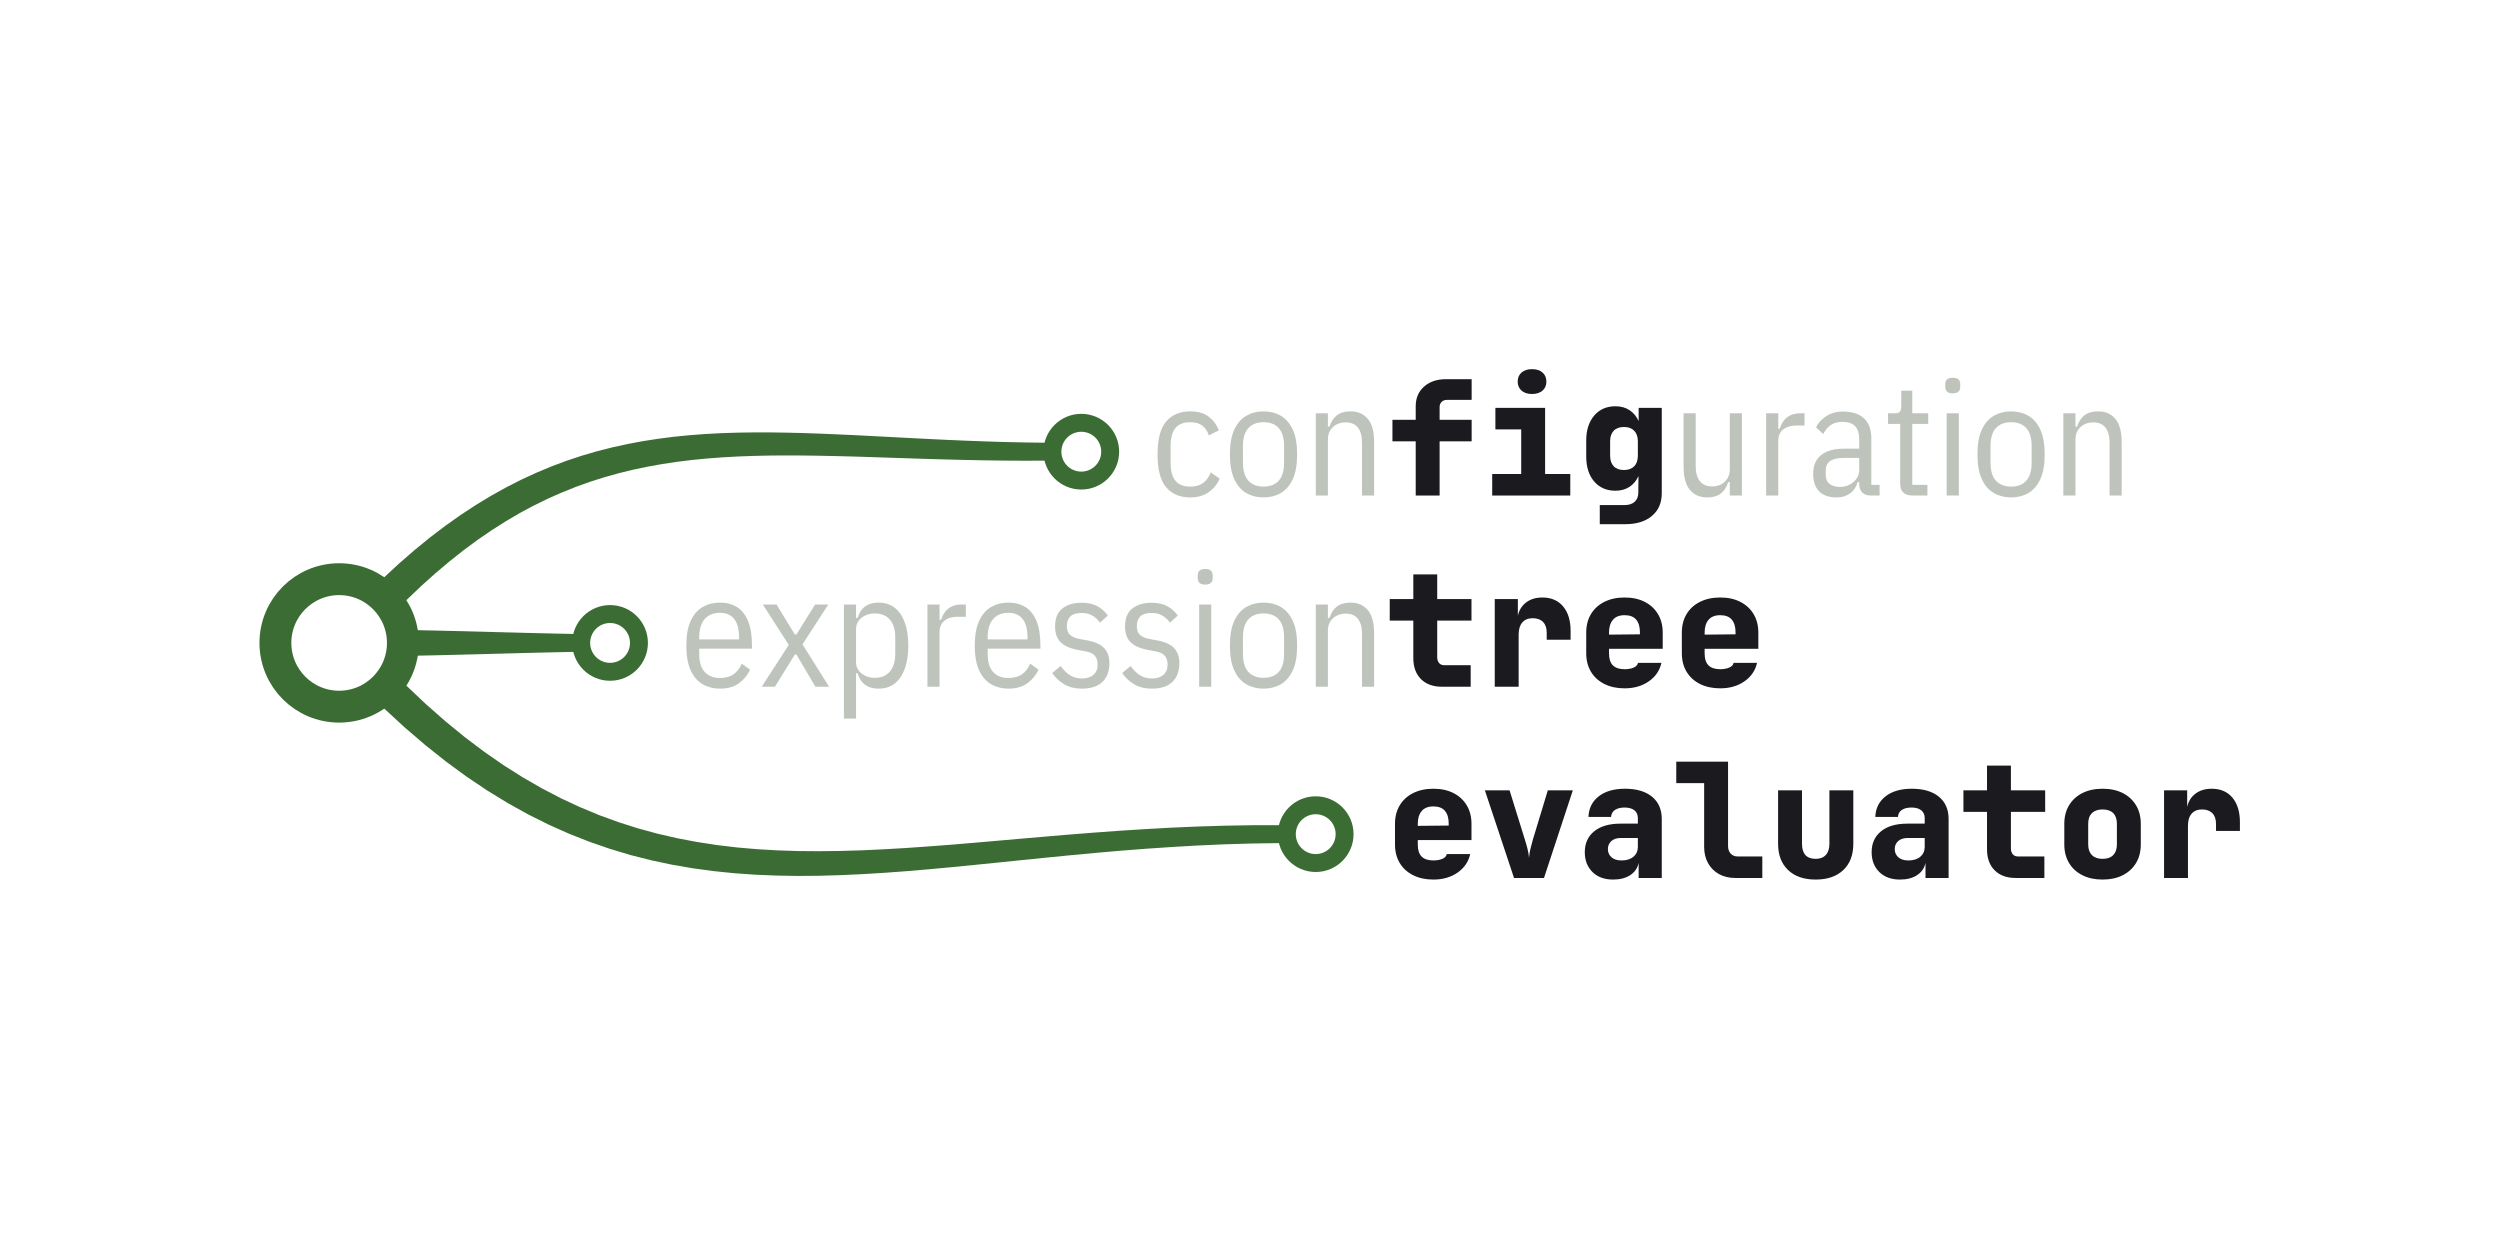
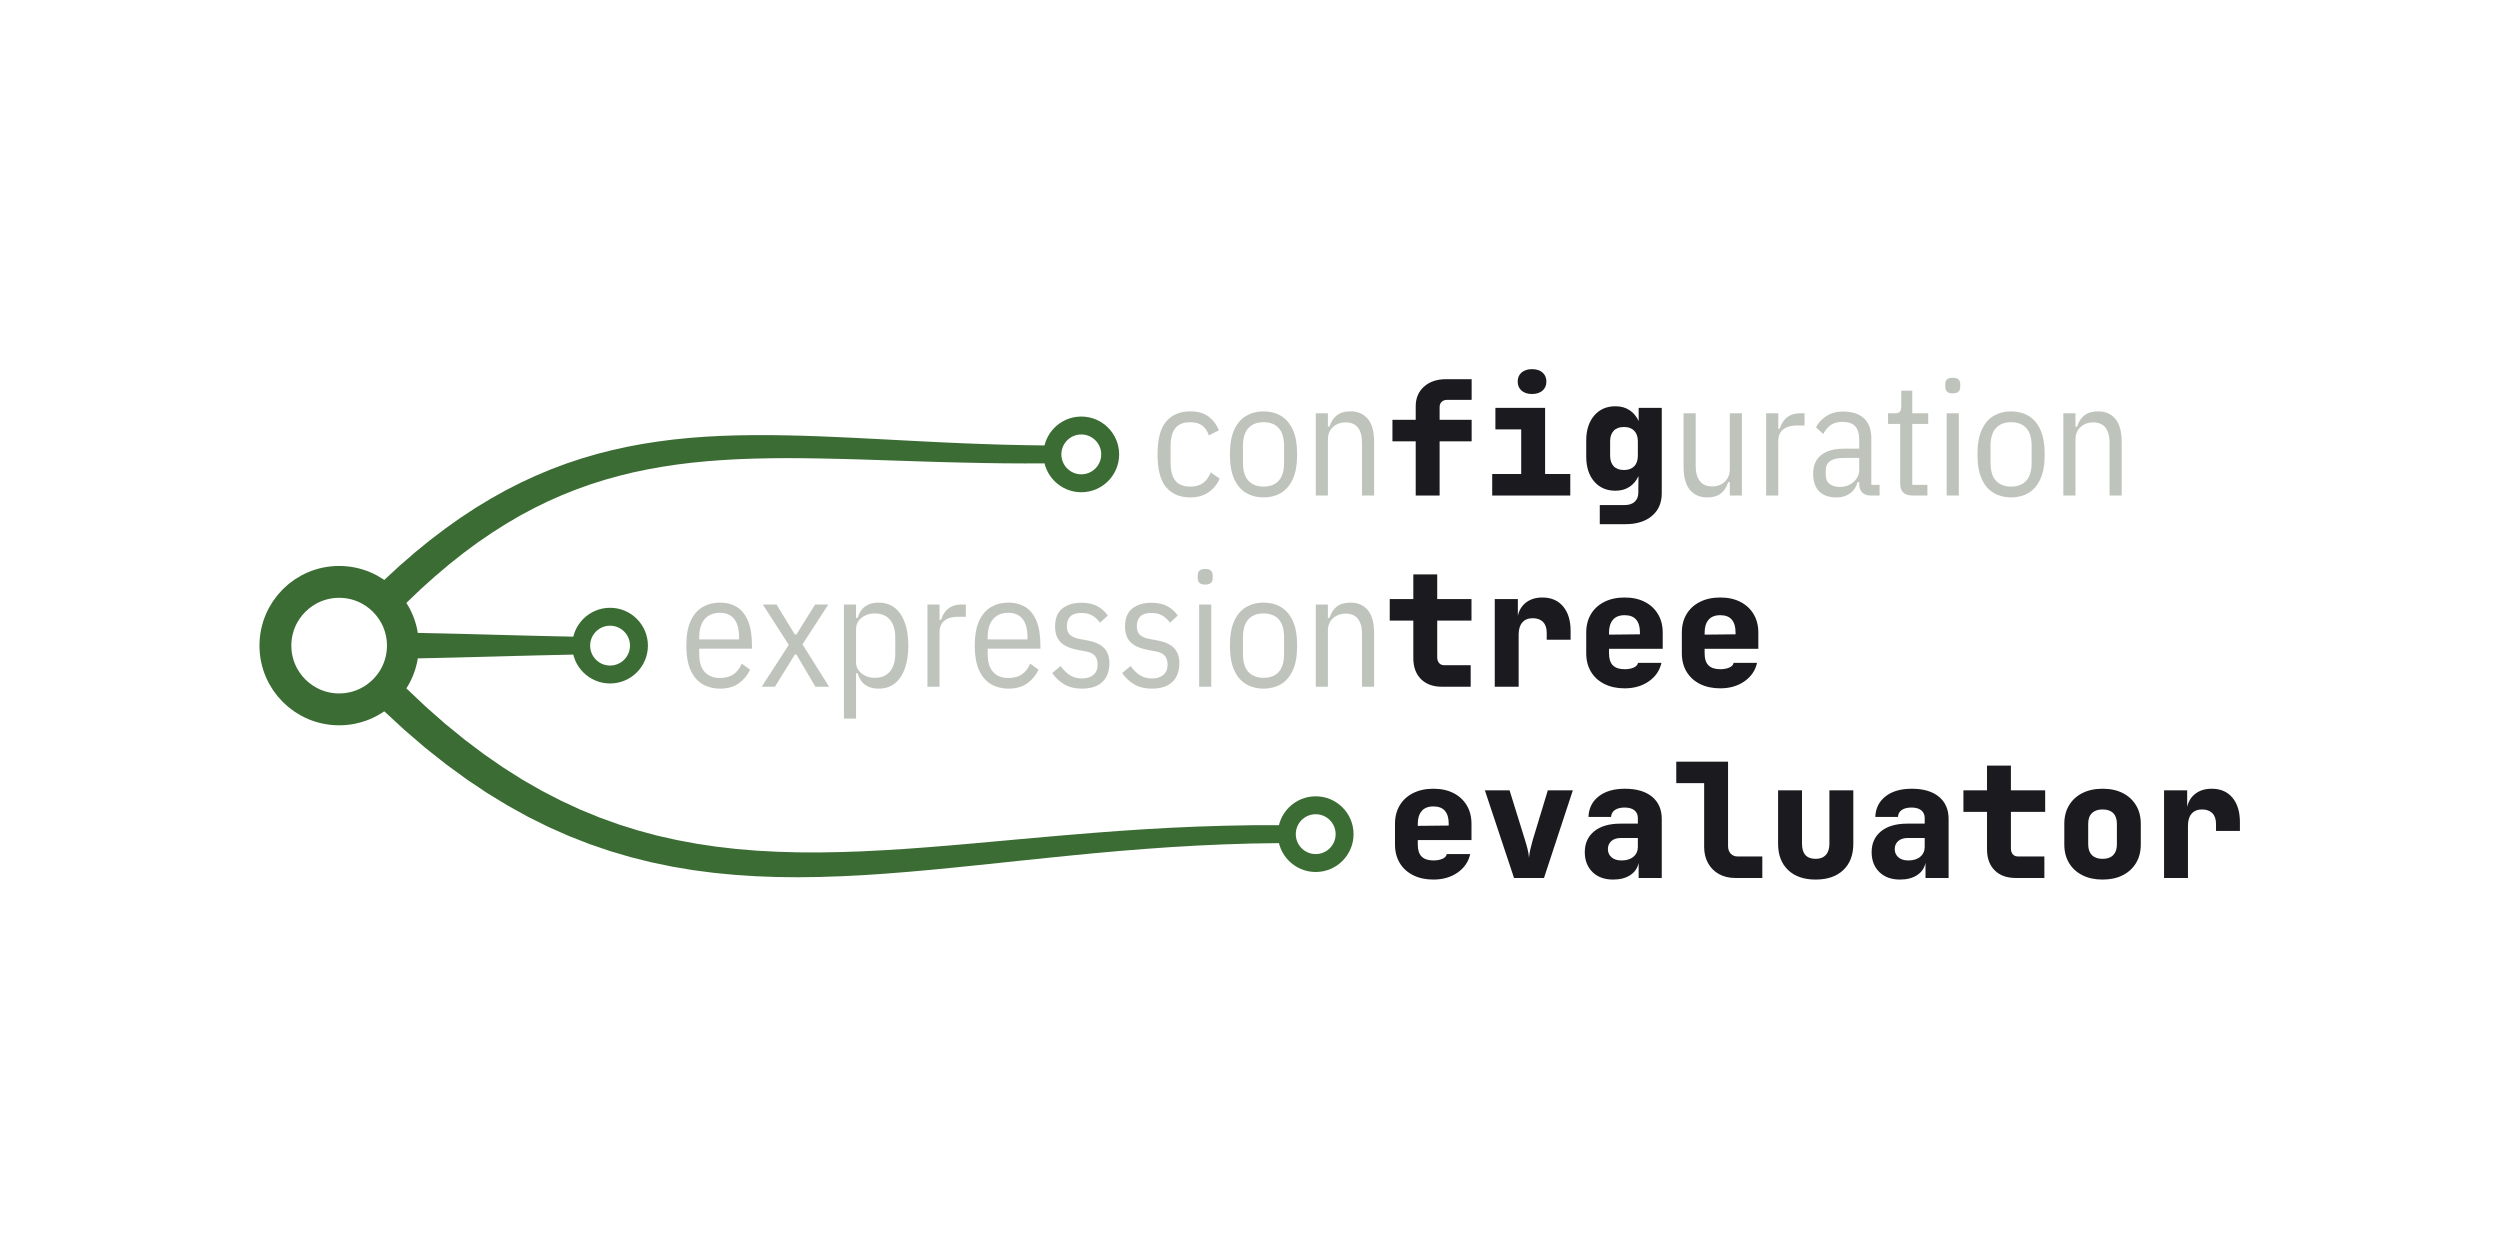
<svg xmlns="http://www.w3.org/2000/svg" viewBox="0 0 1280 640" width="1280" height="640">
  <rect width="1280" height="640" fill="#ffffff" />
  <g transform="translate(-106.58 172.11) scale(2.0398)">
    <g fill="#3b6c34" color="#3b6c34">
      <g class="arms">
-         <path d="M156.88,80.2L158.05,80.18L159.19,80.15L160.31,80.13L161.4,80.11L162.47,80.08L163.51,80.06L164.53,80.03L165.54,80.01L166.53,79.99L167.5,79.96L168.45,79.94L169.39,79.91L170.32,79.89L171.24,79.87L172.16,79.84L173.06,79.82L173.96,79.8L174.85,79.77L175.74,79.75L176.63,79.72L177.52,79.7L178.41,79.68L179.3,79.65L180.2,79.63L181.1,79.61L182.02,79.58L182.94,79.56L183.87,79.53L184.81,79.51L185.76,79.49L186.73,79.46L187.72,79.44L188.73,79.42L189.75,79.39L190.79,79.37L191.86,79.34L192.95,79.32L194.07,79.3L195.21,79.27L196.38,79.25L196.38,74.75L195.21,74.73L194.07,74.7L192.95,74.68L191.86,74.66L190.79,74.63L189.75,74.61L188.73,74.58L187.72,74.56L186.73,74.54L185.76,74.51L184.81,74.49L183.87,74.47L182.94,74.44L182.02,74.42L181.1,74.39L180.2,74.37L179.3,74.35L178.41,74.32L177.52,74.3L176.63,74.28L175.74,74.25L174.85,74.23L173.96,74.2L173.06,74.18L172.16,74.16L171.24,74.13L170.32,74.11L169.39,74.08L168.45,74.06L167.5,74.04L166.53,74.01L165.54,73.99L164.53,73.97L163.51,73.94L162.47,73.92L161.4,73.89L160.31,73.87L159.19,73.85L158.05,73.82L156.88,73.8Z" />
-         <path d="M154.19,66.33L157.84,62.84L161.46,59.59L165.06,56.55L168.63,53.72L172.18,51.1L175.72,48.68L179.25,46.44L182.76,44.38L186.28,42.5L189.79,40.78L193.32,39.22L196.85,37.81L200.39,36.54L203.96,35.41L207.54,34.41L211.16,33.52L214.8,32.76L218.48,32.1L222.2,31.54L225.96,31.08L229.77,30.71L233.62,30.42L237.53,30.2L241.49,30.06L245.51,29.97L249.59,29.94L253.73,29.96L257.94,30.02L262.22,30.11L266.57,30.22L271,30.36L275.5,30.51L280.08,30.66L284.75,30.81L289.5,30.95L294.34,31.07L299.28,31.17L304.31,31.24L309.43,31.27L314.66,31.25L314.66,26.75L309.48,26.68L304.39,26.57L299.4,26.41L294.5,26.23L289.68,26.02L284.95,25.79L280.3,25.55L275.72,25.31L271.22,25.08L266.78,24.85L262.41,24.65L258.1,24.47L253.84,24.32L249.64,24.22L245.49,24.16L241.39,24.16L237.32,24.22L233.3,24.35L229.31,24.56L225.35,24.86L221.42,25.25L217.52,25.75L213.64,26.35L209.77,27.07L205.93,27.92L202.1,28.89L198.28,30.01L194.46,31.28L190.66,32.7L186.86,34.29L183.06,36.04L179.27,37.97L175.47,40.09L171.67,42.39L167.86,44.89L164.04,47.6L160.21,50.51L156.37,53.64L152.51,56.99L148.63,60.58Z" />
-         <path d="M148.63,93.42L153.84,98.22L159.03,102.67L164.2,106.78L169.36,110.56L174.51,114.02L179.65,117.17L184.79,120.03L189.93,122.6L195.07,124.89L200.22,126.92L205.37,128.7L210.53,130.25L215.7,131.56L220.89,132.66L226.09,133.56L231.32,134.27L236.56,134.81L241.84,135.18L247.14,135.4L252.48,135.49L257.86,135.45L263.28,135.29L268.75,135.04L274.28,134.7L279.86,134.29L285.5,133.81L291.21,133.28L296.99,132.71L302.84,132.12L308.78,131.51L314.8,130.9L320.9,130.3L327.11,129.72L333.4,129.17L339.81,128.67L346.31,128.23L352.93,127.85L359.67,127.55L366.52,127.35L373.5,127.25L373.5,122.75L366.45,122.76L359.52,122.88L352.72,123.09L346.04,123.38L339.48,123.75L333.02,124.16L326.68,124.63L320.44,125.12L314.31,125.64L308.27,126.16L302.33,126.68L296.48,127.19L290.72,127.67L285.04,128.1L279.44,128.49L273.92,128.81L268.48,129.06L263.1,129.22L257.8,129.28L252.56,129.24L247.37,129.07L242.25,128.77L237.17,128.33L232.15,127.73L227.17,126.96L222.22,126.02L217.31,124.89L212.44,123.56L207.58,122.02L202.74,120.26L197.92,118.26L193.1,116.02L188.29,113.52L183.47,110.74L178.64,107.69L173.8,104.33L168.93,100.66L164.05,96.67L159.13,92.34L154.19,87.67Z" />
+         <path d="M156.88,80.88L158.05,80.86L159.19,80.83L160.31,80.81L161.4,80.79L162.47,80.76L163.51,80.74L164.53,80.71L165.54,80.69L166.53,80.67L167.5,80.64L168.45,80.62L169.39,80.59L170.32,80.57L171.24,80.55L172.16,80.52L173.06,80.5L173.96,80.48L174.85,80.45L175.74,80.43L176.63,80.41L177.52,80.38L178.41,80.36L179.3,80.33L180.2,80.31L181.1,80.29L182.02,80.26L182.94,80.24L183.87,80.22L184.81,80.19L185.76,80.17L186.73,80.14L187.72,80.12L188.73,80.1L189.75,80.07L190.79,80.05L191.86,80.03L192.95,80L194.07,79.98L195.21,79.95L196.38,79.93L196.38,75.43L195.21,75.41L194.07,75.38L192.95,75.36L191.86,75.34L190.79,75.31L189.75,75.29L188.73,75.26L187.72,75.24L186.73,75.22L185.76,75.19L184.81,75.17L183.87,75.15L182.94,75.12L182.02,75.1L181.1,75.07L180.2,75.05L179.3,75.03L178.41,75L177.52,74.98L176.63,74.96L175.74,74.93L174.85,74.91L173.96,74.88L173.06,74.86L172.16,74.84L171.24,74.81L170.32,74.79L169.39,74.76L168.45,74.74L167.5,74.72L166.53,74.69L165.54,74.67L164.53,74.65L163.51,74.62L162.47,74.6L161.4,74.58L160.31,74.55L159.19,74.53L158.05,74.5L156.88,74.48Z" />
+         <path d="M154.19,67.01L157.84,63.52L161.46,60.27L165.06,57.23L168.63,54.4L172.18,51.78L175.72,49.36L179.25,47.12L182.76,45.06L186.28,43.18L189.79,41.46L193.32,39.9L196.85,38.49L200.39,37.22L203.96,36.09L207.54,35.09L211.16,34.2L214.8,33.44L218.48,32.78L222.2,32.22L225.96,31.76L229.77,31.39L233.62,31.1L237.53,30.88L241.49,30.74L245.51,30.65L249.59,30.62L253.73,30.64L257.94,30.7L262.22,30.79L266.57,30.9L271,31.04L275.5,31.19L280.08,31.34L284.75,31.49L289.5,31.63L294.34,31.75L299.28,31.85L304.31,31.92L309.43,31.95L314.66,31.93L314.66,27.43L309.48,27.36L304.39,27.25L299.4,27.09L294.5,26.91L289.68,26.7L284.95,26.47L280.3,26.23L275.72,25.99L271.22,25.76L266.78,25.53L262.41,25.33L258.1,25.15L253.84,25L249.64,24.9L245.49,24.84L241.39,24.84L237.32,24.9L233.3,25.03L229.31,25.24L225.35,25.54L221.42,25.93L217.52,26.43L213.64,27.03L209.77,27.75L205.93,28.6L202.1,29.57L198.28,30.69L194.46,31.96L190.66,33.38L186.86,34.97L183.06,36.72L179.27,38.65L175.47,40.77L171.67,43.07L167.86,45.57L164.04,48.28L160.21,51.19L156.37,54.32L152.51,57.67L148.63,61.26Z" />
+         <path d="M148.63,94.1L153.84,98.9L159.02,103.35L164.2,107.45L169.36,111.22L174.51,114.67L179.65,117.8L184.79,120.65L189.93,123.2L195.08,125.48L200.22,127.49L205.38,129.25L210.54,130.77L215.71,132.06L220.9,133.14L226.11,134.02L231.33,134.7L236.58,135.21L241.85,135.56L247.16,135.76L252.5,135.82L257.88,135.75L263.31,135.57L268.78,135.3L274.3,134.93L279.88,134.49L285.52,133.99L291.23,133.44L297.01,132.85L302.87,132.24L308.8,131.61L314.82,130.99L320.92,130.37L327.12,129.77L333.42,129.21L339.82,128.7L346.33,128.24L352.94,127.86L359.67,127.56L366.52,127.35L373.5,127.25L373.5,122.75L366.45,122.76L359.53,122.89L352.73,123.1L346.05,123.4L339.48,123.77L333.03,124.2L326.69,124.68L320.45,125.19L314.31,125.72L308.28,126.26L302.33,126.8L296.48,127.33L290.72,127.83L285.04,128.29L279.44,128.7L273.92,129.04L268.47,129.32L263.1,129.5L257.79,129.59L252.55,129.57L247.36,129.42L242.23,129.15L237.16,128.73L232.13,128.15L227.15,127.41L222.2,126.49L217.3,125.39L212.42,124.08L207.56,122.56L202.73,120.82L197.9,118.84L193.09,116.61L188.27,114.13L183.45,111.37L178.63,108.32L173.79,104.98L168.93,101.32L164.04,97.34L159.13,93.02L154.19,88.35Z" />
        <g class="nodes">
-           <circle cx="323.66" cy="29" r="7.25" fill="none" stroke="currentColor" stroke-width="4.5" />
-           <circle cx="205.38" cy="77" r="7.25" fill="none" stroke="currentColor" stroke-width="4.5" />
+           <circle cx="323.66" cy="29.68" r="7.25" fill="none" stroke="currentColor" stroke-width="4.5" />
+           <circle cx="205.38" cy="77.68" r="7.25" fill="none" stroke="currentColor" stroke-width="4.5" />
          <circle cx="382.5" cy="125" r="7.25" fill="none" stroke="currentColor" stroke-width="4.5" />
        </g>
        <g class="root">
-           <circle cx="137.38" cy="77" r="16" fill="none" stroke="currentColor" stroke-width="8" />
+           <circle cx="137.38" cy="77.68" r="16" fill="none" stroke="currentColor" stroke-width="8" />
        </g>
      </g>
    </g>
    <path fill="#1b1a1f" d="M413.60 40L407.60 40L407.60 26.40L401.76 26.40L401.76 21L407.60 21L407.60 17.60Q407.60 14.52 409.70 12.66Q411.80 10.80 415.20 10.80L415.20 10.80L421.64 10.80L421.64 16L415.40 16Q414.60 16 414.10 16.50Q413.60 17 413.60 17.80L413.60 17.80L413.60 21L421.64 21L421.64 26.40L413.60 26.40L413.60 40ZM446.40 40L426.80 40L426.80 34.60L434.08 34.60L434.08 23.40L427.60 23.40L427.60 18L440.08 18L440.08 34.60L446.40 34.60L446.40 40ZM436.80 14.52L436.80 14.52Q435.16 14.52 434.18 13.68Q433.20 12.84 433.20 11.40L433.20 11.40Q433.20 9.96 434.18 9.12Q435.16 8.28 436.80 8.28L436.80 8.28Q438.44 8.28 439.42 9.12Q440.40 9.96 440.40 11.40L440.40 11.40Q440.40 12.84 439.42 13.68Q438.44 14.52 436.80 14.52ZM460.20 47.20L453.80 47.20L453.80 42.40L460 42.40Q461.68 42.40 462.58 41.56Q463.48 40.72 463.48 39.24L463.48 39.24L463.48 38.40L463.52 35.12Q462.72 36.88 461.24 37.84Q459.76 38.80 457.72 38.80L457.72 38.80Q454.40 38.80 452.40 36.48Q450.40 34.16 450.40 30.20L450.40 30.20L450.40 26.20Q450.40 22.28 452.40 19.94Q454.40 17.60 457.72 17.60L457.72 17.60Q459.80 17.60 461.28 18.58Q462.76 19.56 463.56 21.32L463.56 21.32L463.56 18L469.36 18L469.36 39.44Q469.36 43.04 466.90 45.12Q464.44 47.20 460.20 47.20L460.20 47.20ZM459.88 33.60L459.88 33.60Q461.52 33.60 462.44 32.66Q463.36 31.72 463.36 30L463.36 30L463.36 26.40Q463.36 24.68 462.44 23.74Q461.52 22.80 459.88 22.80L459.88 22.80Q458.20 22.80 457.30 23.74Q456.40 24.68 456.40 26.40L456.40 26.40L456.40 30Q456.40 31.72 457.30 32.66Q458.20 33.60 459.88 33.60ZM421.40 88L414.20 88Q410.84 88 408.92 86.08Q407 84.16 407 80.80L407 80.80L407 71.40L401.08 71.40L401.08 66L407 66L407 59.80L413 59.80L413 66L421.60 66L421.60 71.40L413 71.40L413 80.60Q413 81.48 413.46 82.04Q413.92 82.60 414.80 82.60L414.80 82.60L421.40 82.60L421.40 88ZM433.44 88L427.44 88L427.44 66L433.24 66L433.24 70.16Q433.72 68.04 435.34 66.82Q436.96 65.60 439.40 65.60L439.40 65.60Q442.72 65.60 444.60 67.84Q446.48 70.08 446.48 74L446.48 74L446.48 76.20L440.48 76.20L440.48 74.40Q440.48 72.68 439.56 71.74Q438.64 70.80 436.96 70.80L436.96 70.80Q435.28 70.80 434.36 71.86Q433.44 72.92 433.44 74.88L433.44 74.88L433.44 88ZM460.04 88.40L460.04 88.40Q457.12 88.40 454.94 87.30Q452.76 86.20 451.58 84.22Q450.40 82.24 450.40 79.60L450.40 79.60L450.40 74.40Q450.40 71.76 451.58 69.78Q452.76 67.80 454.94 66.70Q457.12 65.60 460.04 65.60L460.04 65.60Q462.96 65.60 465.10 66.70Q467.24 67.80 468.42 69.78Q469.60 71.76 469.60 74.40L469.60 74.40L469.60 78.48L456.12 78.48L456.12 79.60Q456.12 81.68 457.10 82.64Q458.08 83.60 460.04 83.60L460.04 83.60Q461.32 83.60 462.28 83.20Q463.24 82.80 463.40 82L463.40 82L469.28 82Q468.64 84.88 466.12 86.64Q463.60 88.40 460.04 88.40ZM456.12 74.40L456.12 74.40L456.12 74.92L463.88 74.84L463.88 74.32Q463.88 72.28 462.94 71.16Q462 70.04 460.04 70.04L460.04 70.04Q458.08 70.04 457.10 71.20Q456.12 72.36 456.12 74.40ZM484.04 88.40L484.04 88.40Q481.12 88.40 478.94 87.30Q476.76 86.20 475.58 84.22Q474.40 82.24 474.40 79.60L474.40 79.60L474.40 74.40Q474.40 71.76 475.58 69.78Q476.76 67.80 478.94 66.70Q481.12 65.60 484.04 65.60L484.04 65.60Q486.96 65.60 489.10 66.70Q491.24 67.80 492.42 69.78Q493.60 71.76 493.60 74.40L493.60 74.40L493.60 78.48L480.12 78.48L480.12 79.60Q480.12 81.68 481.10 82.64Q482.08 83.60 484.04 83.60L484.04 83.60Q485.32 83.60 486.28 83.20Q487.24 82.80 487.40 82L487.40 82L493.28 82Q492.64 84.88 490.12 86.64Q487.60 88.40 484.04 88.40ZM480.12 74.40L480.12 74.40L480.12 74.92L487.88 74.84L487.88 74.32Q487.88 72.28 486.94 71.16Q486 70.04 484.04 70.04L484.04 70.04Q482.08 70.04 481.10 71.20Q480.12 72.36 480.12 74.40ZM412.04 136.40L412.04 136.40Q409.12 136.40 406.94 135.30Q404.76 134.20 403.58 132.22Q402.40 130.24 402.40 127.60L402.40 127.60L402.40 122.40Q402.40 119.76 403.58 117.78Q404.76 115.80 406.94 114.70Q409.12 113.60 412.04 113.60L412.04 113.60Q414.96 113.60 417.10 114.70Q419.24 115.80 420.42 117.78Q421.60 119.76 421.60 122.40L421.60 122.40L421.60 126.48L408.12 126.48L408.12 127.60Q408.12 129.68 409.10 130.64Q410.08 131.60 412.04 131.60L412.04 131.60Q413.32 131.60 414.28 131.20Q415.24 130.80 415.40 130L415.40 130L421.28 130Q420.64 132.88 418.12 134.64Q415.60 136.40 412.04 136.40ZM408.12 122.40L408.12 122.40L408.12 122.92L415.88 122.84L415.88 122.32Q415.88 120.28 414.94 119.16Q414 118.04 412.04 118.04L412.04 118.04Q410.08 118.04 409.10 119.20Q408.12 120.36 408.12 122.40ZM439.80 136L432.28 136L424.96 114L431.16 114L435 126.36Q435.36 127.48 435.66 128.68Q435.96 129.88 436.04 130.92L436.04 130.92Q436.12 129.88 436.40 128.68Q436.68 127.48 437 126.40L437 126.40L440.76 114L447.04 114L439.80 136ZM457.16 136.40L457.16 136.40Q453.88 136.40 451.96 134.50Q450.04 132.60 450.04 129.52L450.04 129.52Q450.04 126.20 452.40 124.28Q454.76 122.36 459.04 122.36L459.04 122.36L463.36 122.36L463.36 120.96Q463.36 119.72 462.50 119.02Q461.64 118.32 460.04 118.32L460.04 118.32Q458.52 118.32 457.62 118.92Q456.72 119.52 456.64 120.68L456.64 120.68L450.96 120.68Q451.08 117.44 453.52 115.52Q455.96 113.60 460.12 113.60L460.12 113.60Q464.48 113.60 466.92 115.60Q469.36 117.60 469.36 121.20L469.36 121.20L469.36 136L463.56 136L463.56 132.20Q463.16 134.16 461.46 135.28Q459.76 136.40 457.16 136.40ZM459.28 131.60L459.28 131.60Q461.16 131.60 462.26 130.66Q463.36 129.72 463.36 128.20L463.36 128.20L463.36 125.96L459.16 125.96Q457.56 125.96 456.70 126.74Q455.84 127.52 455.84 128.76L455.84 128.76Q455.84 130 456.74 130.80Q457.64 131.60 459.28 131.60ZM494.60 136L487.80 136Q485.48 136 483.72 135.02Q481.96 134.04 480.98 132.28Q480 130.52 480 128.20L480 128.20L480 112.20L473 112.20L473 106.80L486 106.80L486 128Q486 129.16 486.66 129.88Q487.32 130.60 488.40 130.60L488.40 130.60L494.60 130.60L494.60 136ZM508 136.40L508 136.40Q503.56 136.40 501.06 134Q498.56 131.60 498.56 127.44L498.56 127.44L498.56 114L504.56 114L504.56 127.40Q504.56 131.20 508 131.20L508 131.20Q509.64 131.20 510.54 130.22Q511.44 129.24 511.44 127.40L511.44 127.40L511.44 114L517.44 114L517.44 127.44Q517.44 131.64 514.92 134.02Q512.40 136.40 508 136.40ZM529.16 136.40L529.16 136.40Q525.88 136.40 523.96 134.50Q522.04 132.60 522.04 129.52L522.04 129.52Q522.04 126.20 524.40 124.28Q526.76 122.36 531.04 122.36L531.04 122.36L535.36 122.36L535.36 120.96Q535.36 119.72 534.50 119.02Q533.64 118.32 532.04 118.32L532.04 118.32Q530.52 118.32 529.62 118.92Q528.72 119.52 528.64 120.68L528.64 120.68L522.96 120.68Q523.08 117.44 525.52 115.52Q527.96 113.60 532.12 113.60L532.12 113.60Q536.48 113.60 538.92 115.60Q541.36 117.60 541.36 121.20L541.36 121.20L541.36 136L535.56 136L535.56 132.20Q535.16 134.16 533.46 135.28Q531.76 136.40 529.16 136.40ZM531.28 131.60L531.28 131.60Q533.16 131.60 534.26 130.66Q535.36 129.72 535.36 128.20L535.36 128.20L535.36 125.96L531.16 125.96Q529.56 125.96 528.70 126.74Q527.84 127.52 527.84 128.76L527.84 128.76Q527.84 130 528.74 130.80Q529.64 131.60 531.28 131.60ZM565.40 136L558.20 136Q554.84 136 552.92 134.08Q551 132.16 551 128.80L551 128.80L551 119.40L545.08 119.40L545.08 114L551 114L551 107.80L557 107.80L557 114L565.60 114L565.60 119.40L557 119.40L557 128.60Q557 129.48 557.46 130.04Q557.92 130.60 558.80 130.60L558.80 130.60L565.40 130.60L565.40 136ZM580 136.40L580 136.40Q577.08 136.40 574.92 135.30Q572.76 134.20 571.58 132.22Q570.40 130.24 570.40 127.60L570.40 127.60L570.40 122.40Q570.40 119.76 571.58 117.78Q572.76 115.80 574.92 114.70Q577.08 113.60 580 113.60L580 113.60Q582.96 113.60 585.10 114.70Q587.24 115.80 588.42 117.78Q589.60 119.76 589.60 122.40L589.60 122.40L589.60 127.60Q589.60 130.24 588.42 132.22Q587.24 134.20 585.10 135.30Q582.96 136.40 580 136.40ZM580 131.20L580 131.20Q581.76 131.20 582.68 130.26Q583.60 129.32 583.60 127.60L583.60 127.60L583.60 122.40Q583.60 120.64 582.68 119.72Q581.76 118.80 580 118.80L580 118.80Q578.28 118.80 577.34 119.72Q576.40 120.64 576.40 122.40L576.40 122.40L576.40 127.60Q576.40 129.32 577.34 130.26Q578.28 131.20 580 131.20ZM601.44 136L595.44 136L595.44 114L601.24 114L601.24 118.16Q601.72 116.04 603.34 114.82Q604.96 113.60 607.40 113.60L607.40 113.60Q610.72 113.60 612.60 115.84Q614.48 118.08 614.48 122L614.48 122L614.48 124.20L608.48 124.20L608.48 122.40Q608.48 120.68 607.56 119.74Q606.64 118.80 604.96 118.80L604.96 118.80Q603.28 118.80 602.36 119.86Q601.44 120.92 601.44 122.88L601.44 122.88L601.44 136Z" />
    <path fill="#7f8a7b" fill-opacity="0.5" d="M351.00 40.48L351.00 40.48Q347.16 40.48 344.98 37.96Q342.80 35.44 342.80 29.68L342.80 29.68Q342.80 23.92 344.98 21.40Q347.16 18.88 351.00 18.88L351.00 18.88Q353.92 18.88 355.66 20.22Q357.40 21.56 358.20 23.64L358.20 23.64L355.68 24.92Q355.16 23.32 354.04 22.46Q352.92 21.60 351.00 21.60L351.00 21.60Q348.48 21.60 347.28 23.08Q346.08 24.56 346.08 27.60L346.08 27.60L346.08 31.76Q346.08 34.80 347.28 36.28Q348.48 37.76 351.00 37.76L351.00 37.76Q353.00 37.76 354.22 36.86Q355.44 35.96 356.16 34.20L356.16 34.20L358.40 35.76Q357.48 37.88 355.62 39.18Q353.76 40.48 351.00 40.48ZM369.40 40.48L369.40 40.48Q367 40.48 365.08 39.38Q363.16 38.28 362.06 35.90Q360.96 33.52 360.96 29.68L360.96 29.68Q360.96 25.84 362.06 23.46Q363.16 21.08 365.08 19.98Q367 18.88 369.40 18.88L369.40 18.88Q371.84 18.88 373.74 19.98Q375.64 21.08 376.74 23.46Q377.84 25.84 377.84 29.68L377.84 29.68Q377.84 33.52 376.74 35.90Q375.64 38.28 373.74 39.38Q371.84 40.48 369.40 40.48ZM369.40 37.76L369.40 37.76Q371.88 37.76 373.22 36.28Q374.56 34.80 374.56 31.76L374.56 31.76L374.56 27.60Q374.56 24.56 373.22 23.08Q371.88 21.60 369.40 21.60L369.40 21.60Q366.96 21.60 365.60 23.08Q364.24 24.56 364.24 27.60L364.24 27.60L364.24 31.76Q364.24 34.80 365.60 36.28Q366.96 37.76 369.40 37.76ZM385.56 25.92L385.56 40L382.52 40L382.52 19.36L385.56 19.36L385.56 22.72L385.96 22.72Q386.56 20.84 387.82 19.86Q389.08 18.88 391.24 18.88L391.24 18.88Q394 18.88 395.58 20.76Q397.16 22.64 397.16 26.56L397.16 26.56L397.16 40L394.12 40L394.12 26.76Q394.12 24.28 393.10 22.96Q392.08 21.64 389.96 21.64L389.96 21.64Q388.76 21.64 387.76 22.16Q386.76 22.68 386.16 23.62Q385.56 24.56 385.56 25.92L385.56 25.92ZM489.48 40L486.44 40L486.44 36.64L486.04 36.64Q485.44 38.52 484.18 39.50Q482.92 40.48 480.76 40.48L480.76 40.48Q478 40.48 476.42 38.58Q474.84 36.68 474.84 32.80L474.84 32.80L474.84 19.36L477.88 19.36L477.88 32.60Q477.88 35.04 478.92 36.38Q479.96 37.72 482.04 37.72L482.04 37.72Q483.28 37.72 484.26 37.20Q485.24 36.68 485.84 35.72Q486.44 34.76 486.44 33.44L486.44 33.44L486.44 19.36L489.48 19.36L489.48 40ZM498.60 26.28L498.60 40L495.56 40L495.56 19.36L498.60 19.36L498.60 23.20L499 23.20Q499.36 22 500.04 21.14Q500.72 20.28 501.74 19.82Q502.76 19.36 504.08 19.36L504.08 19.36L505.20 19.36L505.20 22.44L503.20 22.44Q501.76 22.44 500.74 22.88Q499.72 23.32 499.16 24.16Q498.60 25 498.60 26.28L498.60 26.28ZM524.04 37.32L524.04 40L521.88 40Q520.92 40 520.26 39.66Q519.60 39.32 519.26 38.66Q518.92 38 518.92 37.04L518.92 37.04L518.92 36.24L519.32 36.64L518.52 36.64Q518 38.48 516.60 39.48Q515.20 40.48 513.32 40.48L513.32 40.48Q510.32 40.48 508.84 38.94Q507.36 37.40 507.36 34.48L507.36 34.48Q507.36 32.56 508.20 31.16Q509.04 29.76 510.78 29Q512.52 28.24 515.20 28.24L515.20 28.24L518.92 28.24L518.92 25.96Q518.92 23.68 517.90 22.60Q516.88 21.52 514.68 21.52L514.68 21.52Q512.92 21.52 511.80 22.30Q510.68 23.08 509.88 24.56L509.88 24.56L508.08 22.88Q508.88 21.24 510.66 20.08Q512.44 18.92 514.80 18.92L514.80 18.92Q518.28 18.92 520.12 20.62Q521.96 22.32 521.96 25.64L521.96 25.64L521.96 37.32L524.04 37.32ZM518.92 33.68L518.92 30.56L515.12 30.56Q512.72 30.56 511.62 31.36Q510.52 32.16 510.52 33.68L510.52 33.68L510.52 34.80Q510.52 36.36 511.50 37.10Q512.48 37.84 514.08 37.84L514.08 37.84Q515.48 37.84 516.58 37.24Q517.68 36.64 518.30 35.68Q518.92 34.72 518.92 33.68L518.92 33.68ZM536.04 37.32L536.04 40L532.32 40Q530.72 40 529.96 39.24Q529.20 38.48 529.20 36.88L529.20 36.88L529.20 22.04L526.16 22.04L526.16 19.36L527.96 19.36Q528.88 19.36 529.18 18.88Q529.48 18.40 529.48 17.52L529.48 17.52L529.48 13.68L532.24 13.68L532.24 19.36L536.24 19.36L536.24 22.04L532.24 22.04L532.24 37.32L536.04 37.32ZM542.40 14.36L542.40 14.36Q541.40 14.36 540.96 13.92Q540.52 13.48 540.52 12.72L540.52 12.72L540.52 12.08Q540.52 11.28 540.96 10.86Q541.40 10.44 542.40 10.44L542.40 10.44Q543.40 10.44 543.84 10.86Q544.28 11.28 544.28 12.08L544.28 12.08L544.28 12.72Q544.28 13.48 543.84 13.92Q543.40 14.36 542.40 14.36ZM543.92 40L540.88 40L540.88 19.36L543.92 19.36L543.92 40ZM557.04 40.48L557.04 40.48Q554.64 40.48 552.72 39.38Q550.80 38.28 549.70 35.90Q548.60 33.52 548.60 29.68L548.60 29.68Q548.60 25.84 549.70 23.46Q550.80 21.08 552.72 19.98Q554.64 18.88 557.04 18.88L557.04 18.88Q559.48 18.88 561.38 19.98Q563.28 21.08 564.38 23.46Q565.48 25.84 565.48 29.68L565.48 29.68Q565.48 33.52 564.38 35.90Q563.28 38.28 561.38 39.38Q559.48 40.48 557.04 40.48ZM557.04 37.76L557.04 37.76Q559.52 37.76 560.86 36.28Q562.20 34.80 562.20 31.76L562.20 31.76L562.20 27.60Q562.20 24.56 560.86 23.08Q559.52 21.60 557.04 21.60L557.04 21.60Q554.60 21.60 553.24 23.08Q551.88 24.56 551.88 27.60L551.88 27.60L551.88 31.76Q551.88 34.80 553.24 36.28Q554.60 37.76 557.04 37.76ZM573.20 25.92L573.20 40L570.16 40L570.16 19.36L573.20 19.36L573.20 22.72L573.60 22.72Q574.20 20.84 575.46 19.86Q576.72 18.88 578.88 18.88L578.88 18.88Q581.64 18.88 583.22 20.76Q584.80 22.64 584.80 26.56L584.80 26.56L584.80 40L581.76 40L581.76 26.76Q581.76 24.28 580.74 22.96Q579.72 21.64 577.60 21.64L577.60 21.64Q576.40 21.64 575.40 22.16Q574.40 22.68 573.80 23.62Q573.20 24.56 573.20 25.92L573.20 25.92ZM232.96 88.48L232.96 88.48Q230.56 88.48 228.64 87.38Q226.72 86.28 225.62 83.90Q224.52 81.52 224.52 77.68L224.52 77.68Q224.52 73.84 225.62 71.46Q226.72 69.08 228.64 67.98Q230.56 66.88 232.96 66.88L232.96 66.88Q235.40 66.88 237.20 67.98Q239 69.08 240 71.46Q241 73.84 241 77.68L241 77.68L241 78.44L227.76 78.44L227.76 79.76Q227.76 82.80 229.14 84.30Q230.52 85.80 232.96 85.80L232.96 85.80Q235.04 85.80 236.36 84.88Q237.68 83.96 238.44 82.20L238.44 82.20L240.52 83.72Q239.56 85.80 237.70 87.14Q235.84 88.48 232.96 88.48ZM232.96 69.44L232.96 69.44Q231.32 69.44 230.16 70.14Q229 70.84 228.38 72.20Q227.76 73.56 227.76 75.60L227.76 75.60L227.76 76.12L237.76 76.12L237.76 75.60Q237.76 73.56 237.22 72.20Q236.68 70.84 235.62 70.14Q234.56 69.44 232.96 69.44ZM246.76 88L243.44 88L250.24 77.48L243.72 67.36L247.16 67.36L251.76 74.88L252.16 74.88L256.84 67.36L260.16 67.36L253.68 77.36L260.36 88L256.92 88L252.16 79.92L251.76 79.92L246.76 88ZM267.12 96L264.08 96L264.08 67.36L267.12 67.36L267.12 70.72L267.52 70.72Q268.12 68.72 269.46 67.80Q270.80 66.88 272.72 66.88L272.72 66.88Q275.20 66.88 276.86 68.20Q278.52 69.52 279.38 71.94Q280.24 74.36 280.24 77.68L280.24 77.68Q280.24 81 279.38 83.42Q278.52 85.84 276.86 87.16Q275.20 88.48 272.72 88.48L272.72 88.48Q270.80 88.48 269.46 87.56Q268.12 86.64 267.52 84.64L267.52 84.64L267.12 84.64L267.12 96ZM271.80 85.76L271.80 85.76Q274.32 85.76 275.64 84.16Q276.96 82.56 276.96 79.76L276.96 79.76L276.96 75.60Q276.96 72.76 275.64 71.18Q274.32 69.60 271.80 69.60L271.80 69.60Q270.52 69.60 269.46 70.10Q268.40 70.60 267.76 71.48Q267.12 72.36 267.12 73.52L267.12 73.52L267.12 81.84Q267.12 83 267.76 83.88Q268.40 84.76 269.46 85.26Q270.52 85.76 271.80 85.76ZM288.08 74.28L288.08 88L285.04 88L285.04 67.36L288.08 67.36L288.08 71.20L288.48 71.20Q288.84 70 289.52 69.14Q290.20 68.28 291.22 67.82Q292.24 67.36 293.56 67.36L293.56 67.36L294.68 67.36L294.68 70.44L292.68 70.44Q291.24 70.44 290.22 70.88Q289.20 71.32 288.64 72.16Q288.08 73 288.08 74.28L288.08 74.28ZM305.36 88.48L305.36 88.48Q302.96 88.48 301.04 87.38Q299.12 86.28 298.02 83.90Q296.92 81.52 296.92 77.68L296.92 77.68Q296.92 73.84 298.02 71.46Q299.12 69.08 301.04 67.98Q302.96 66.88 305.36 66.88L305.36 66.88Q307.80 66.88 309.60 67.98Q311.40 69.08 312.40 71.46Q313.40 73.84 313.40 77.68L313.40 77.68L313.40 78.44L300.16 78.44L300.16 79.76Q300.16 82.80 301.54 84.30Q302.92 85.80 305.36 85.80L305.36 85.80Q307.44 85.80 308.76 84.88Q310.08 83.96 310.84 82.20L310.84 82.20L312.92 83.72Q311.96 85.80 310.10 87.14Q308.24 88.48 305.36 88.48ZM305.36 69.44L305.36 69.44Q303.72 69.44 302.56 70.14Q301.40 70.84 300.78 72.20Q300.16 73.56 300.16 75.60L300.16 75.60L300.16 76.12L310.16 76.12L310.16 75.60Q310.16 73.56 309.62 72.20Q309.08 70.84 308.02 70.14Q306.96 69.44 305.36 69.44ZM323.84 88.48L323.84 88.48Q321.28 88.48 319.46 87.44Q317.64 86.40 316.36 84.56L316.36 84.56L318.48 82.80Q319.56 84.32 320.84 85.12Q322.12 85.92 323.84 85.92L323.84 85.92Q325.64 85.92 326.70 85.02Q327.76 84.12 327.76 82.44L327.76 82.44Q327.76 81.08 327.08 80.24Q326.40 79.40 324.56 79.08L324.56 79.08L323 78.80Q321.04 78.44 319.72 77.74Q318.40 77.04 317.74 75.86Q317.08 74.68 317.08 72.92L317.08 72.92Q317.08 69.76 318.92 68.34Q320.76 66.92 323.68 66.92L323.68 66.92Q325.24 66.92 326.44 67.28Q327.64 67.64 328.60 68.36Q329.56 69.08 330.32 70.12L330.32 70.12L328.36 71.92Q327.72 70.96 326.58 70.22Q325.44 69.48 323.68 69.48L323.68 69.48Q321.84 69.48 320.94 70.32Q320.04 71.16 320.04 72.80L320.04 72.80Q320.04 74.28 320.84 75Q321.64 75.72 323.36 76.04L323.36 76.04L324.92 76.32Q328.08 76.88 329.40 78.30Q330.72 79.72 330.72 82.08L330.72 82.08Q330.72 84.08 329.94 85.52Q329.16 86.96 327.62 87.72Q326.08 88.48 323.84 88.48ZM341.40 88.48L341.40 88.48Q338.84 88.48 337.02 87.44Q335.20 86.40 333.92 84.56L333.92 84.56L336.04 82.80Q337.12 84.32 338.40 85.12Q339.68 85.92 341.40 85.92L341.40 85.92Q343.20 85.92 344.26 85.02Q345.32 84.12 345.32 82.44L345.32 82.44Q345.32 81.08 344.64 80.24Q343.96 79.40 342.12 79.08L342.12 79.08L340.56 78.80Q338.60 78.44 337.28 77.74Q335.96 77.04 335.30 75.86Q334.64 74.68 334.64 72.92L334.64 72.92Q334.64 69.76 336.48 68.34Q338.32 66.92 341.24 66.92L341.24 66.92Q342.80 66.92 344 67.28Q345.20 67.64 346.16 68.36Q347.12 69.08 347.88 70.12L347.88 70.12L345.92 71.92Q345.28 70.96 344.14 70.22Q343 69.48 341.24 69.48L341.24 69.48Q339.40 69.48 338.50 70.32Q337.60 71.16 337.60 72.80L337.60 72.80Q337.60 74.28 338.40 75Q339.20 75.72 340.92 76.04L340.92 76.04L342.48 76.32Q345.64 76.88 346.96 78.30Q348.28 79.72 348.28 82.08L348.28 82.08Q348.28 84.08 347.50 85.52Q346.72 86.96 345.18 87.72Q343.64 88.48 341.40 88.48ZM354.76 62.36L354.76 62.36Q353.76 62.36 353.32 61.92Q352.88 61.48 352.88 60.72L352.88 60.72L352.88 60.08Q352.88 59.28 353.32 58.86Q353.76 58.44 354.76 58.44L354.76 58.44Q355.76 58.44 356.20 58.86Q356.64 59.28 356.64 60.08L356.64 60.08L356.64 60.72Q356.64 61.48 356.20 61.92Q355.76 62.36 354.76 62.36ZM356.28 88L353.24 88L353.24 67.36L356.28 67.36L356.28 88ZM369.40 88.48L369.40 88.48Q367 88.48 365.08 87.38Q363.16 86.28 362.06 83.90Q360.96 81.52 360.96 77.68L360.96 77.68Q360.96 73.84 362.06 71.46Q363.16 69.08 365.08 67.98Q367 66.88 369.40 66.88L369.40 66.88Q371.84 66.88 373.74 67.98Q375.64 69.08 376.74 71.46Q377.84 73.84 377.84 77.68L377.84 77.68Q377.84 81.52 376.74 83.90Q375.64 86.28 373.74 87.38Q371.84 88.48 369.40 88.48ZM369.40 85.76L369.40 85.76Q371.88 85.76 373.22 84.28Q374.56 82.80 374.56 79.76L374.56 79.76L374.56 75.60Q374.56 72.56 373.22 71.08Q371.88 69.60 369.40 69.60L369.40 69.60Q366.96 69.60 365.60 71.08Q364.24 72.56 364.24 75.60L364.24 75.60L364.24 79.76Q364.24 82.80 365.60 84.28Q366.96 85.76 369.40 85.76ZM385.56 73.92L385.56 88L382.52 88L382.52 67.36L385.56 67.36L385.56 70.72L385.96 70.72Q386.56 68.84 387.82 67.86Q389.08 66.88 391.24 66.88L391.24 66.88Q394 66.88 395.58 68.76Q397.16 70.64 397.16 74.56L397.16 74.56L397.16 88L394.12 88L394.12 74.76Q394.12 72.28 393.10 70.96Q392.08 69.64 389.96 69.64L389.96 69.64Q388.76 69.64 387.76 70.16Q386.76 70.68 386.16 71.62Q385.56 72.56 385.56 73.92L385.56 73.92Z" />
  </g>
</svg>
